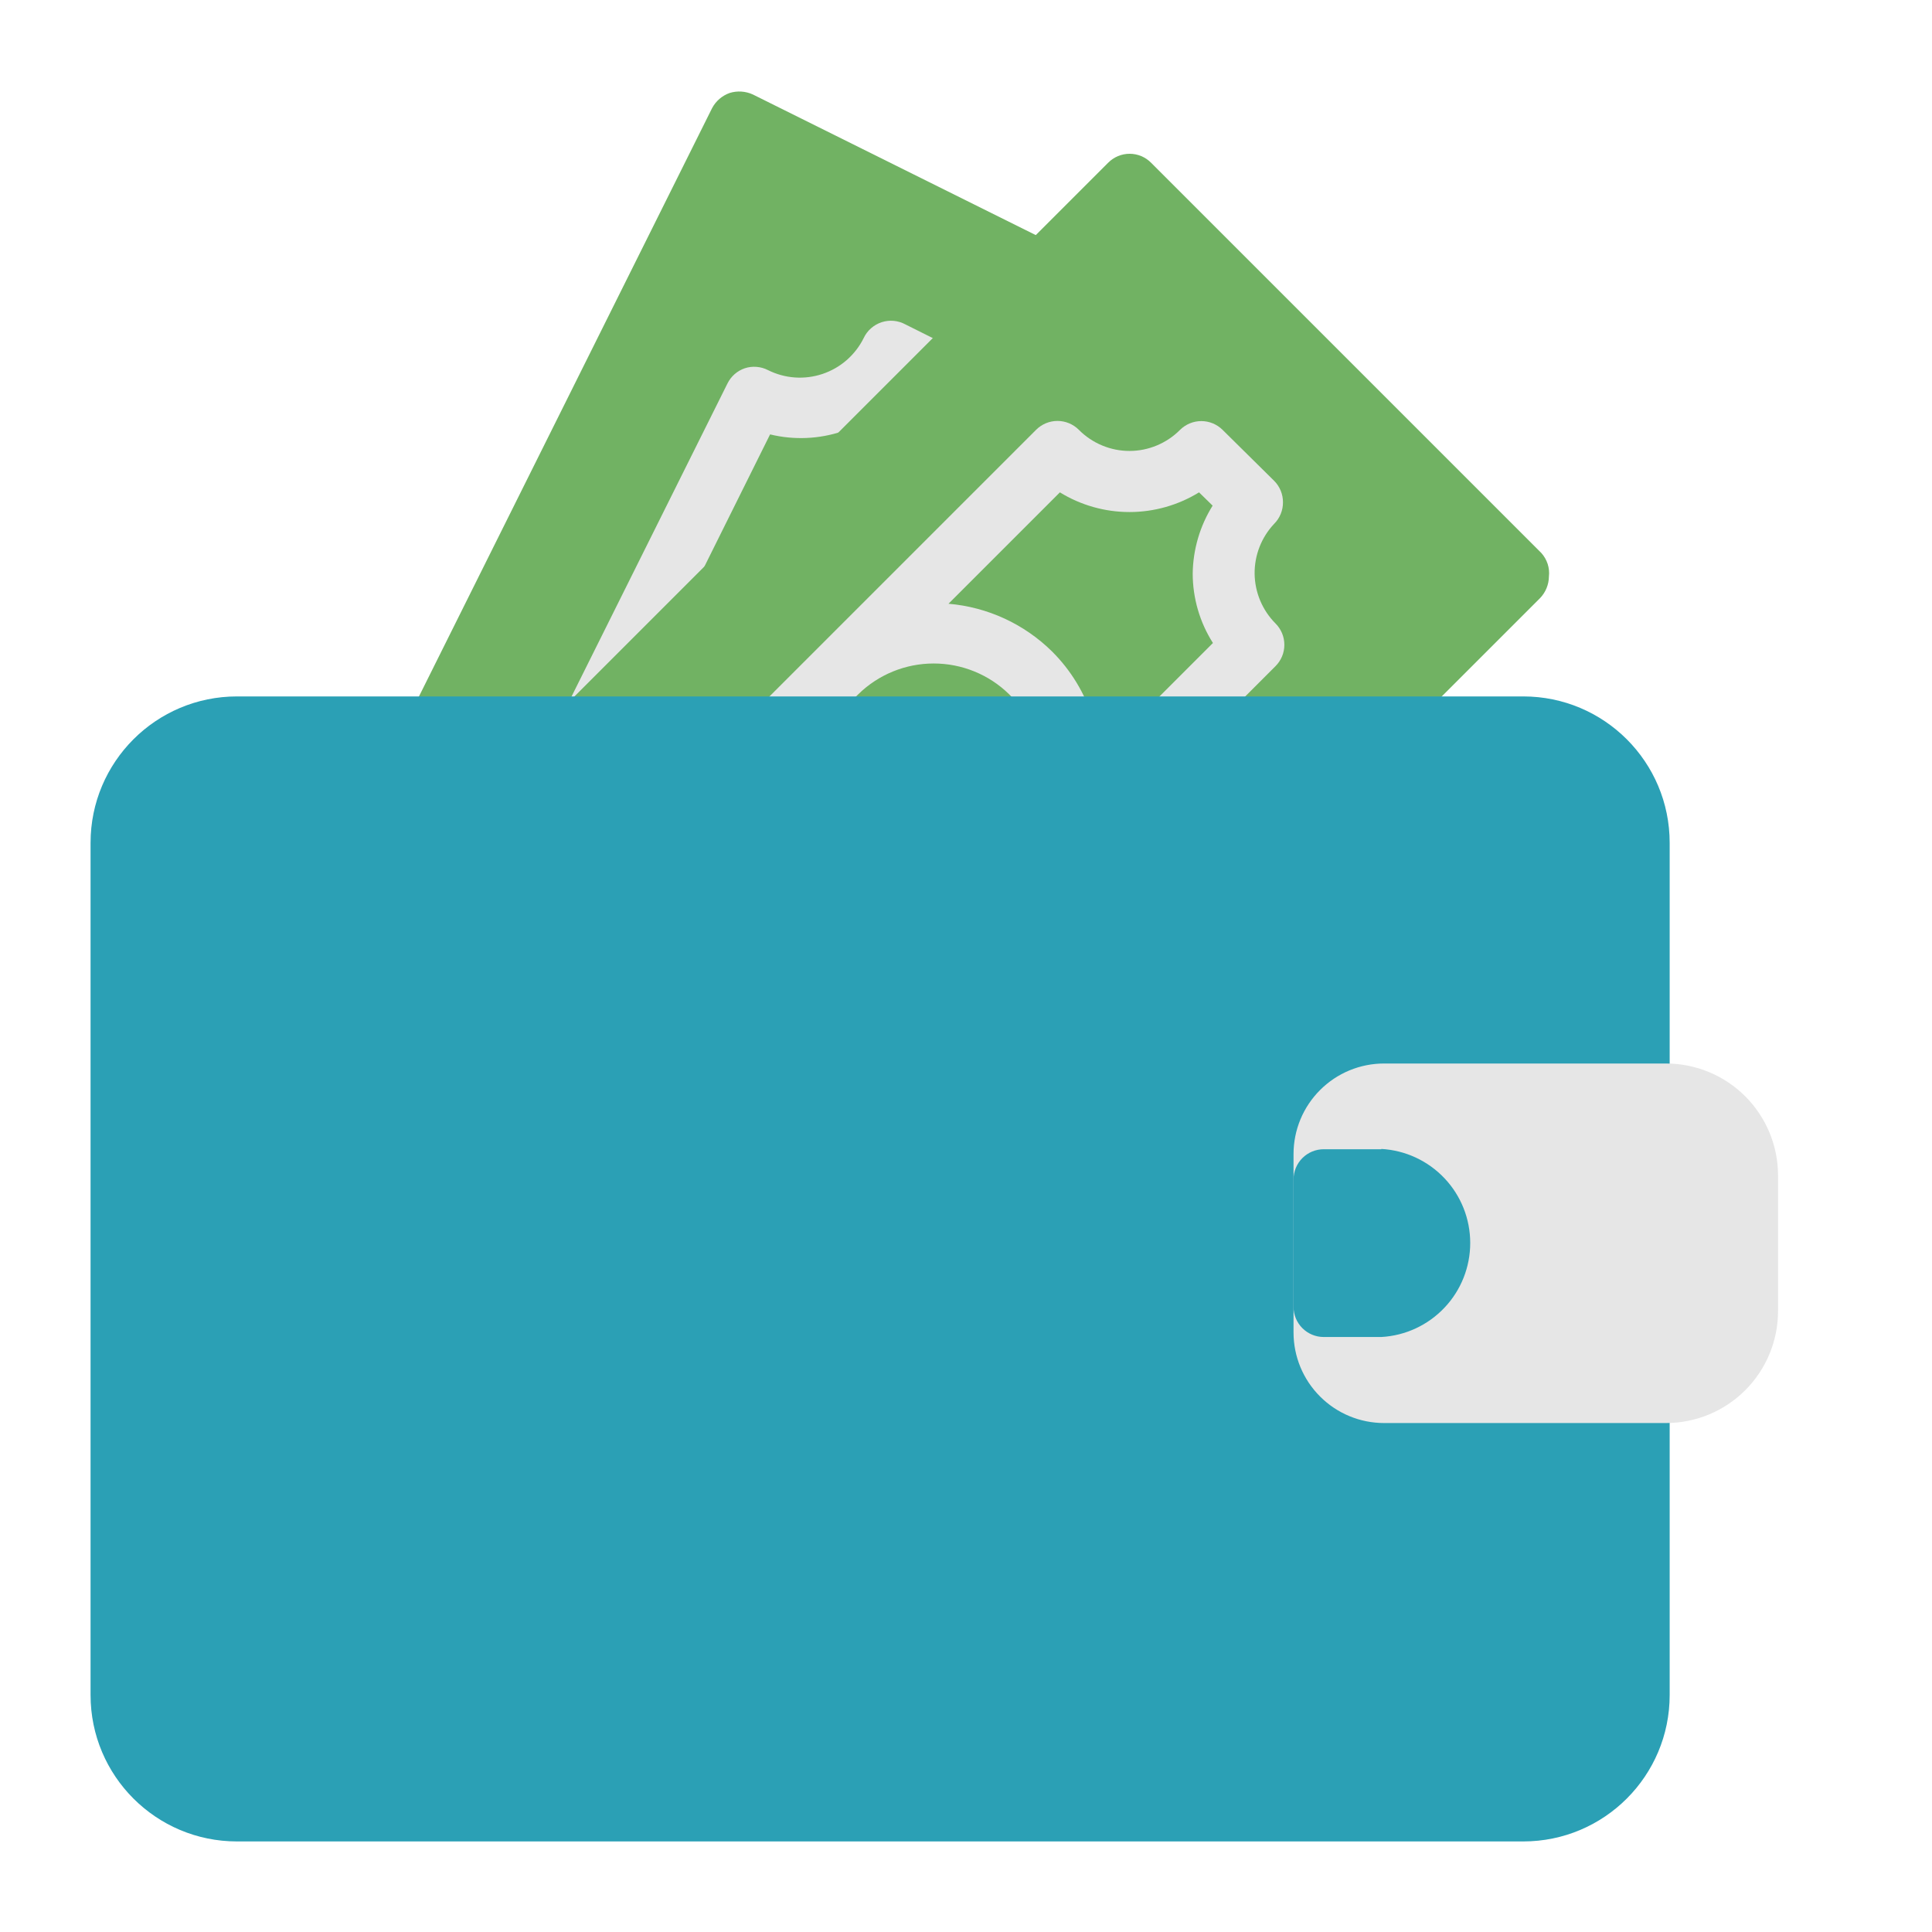
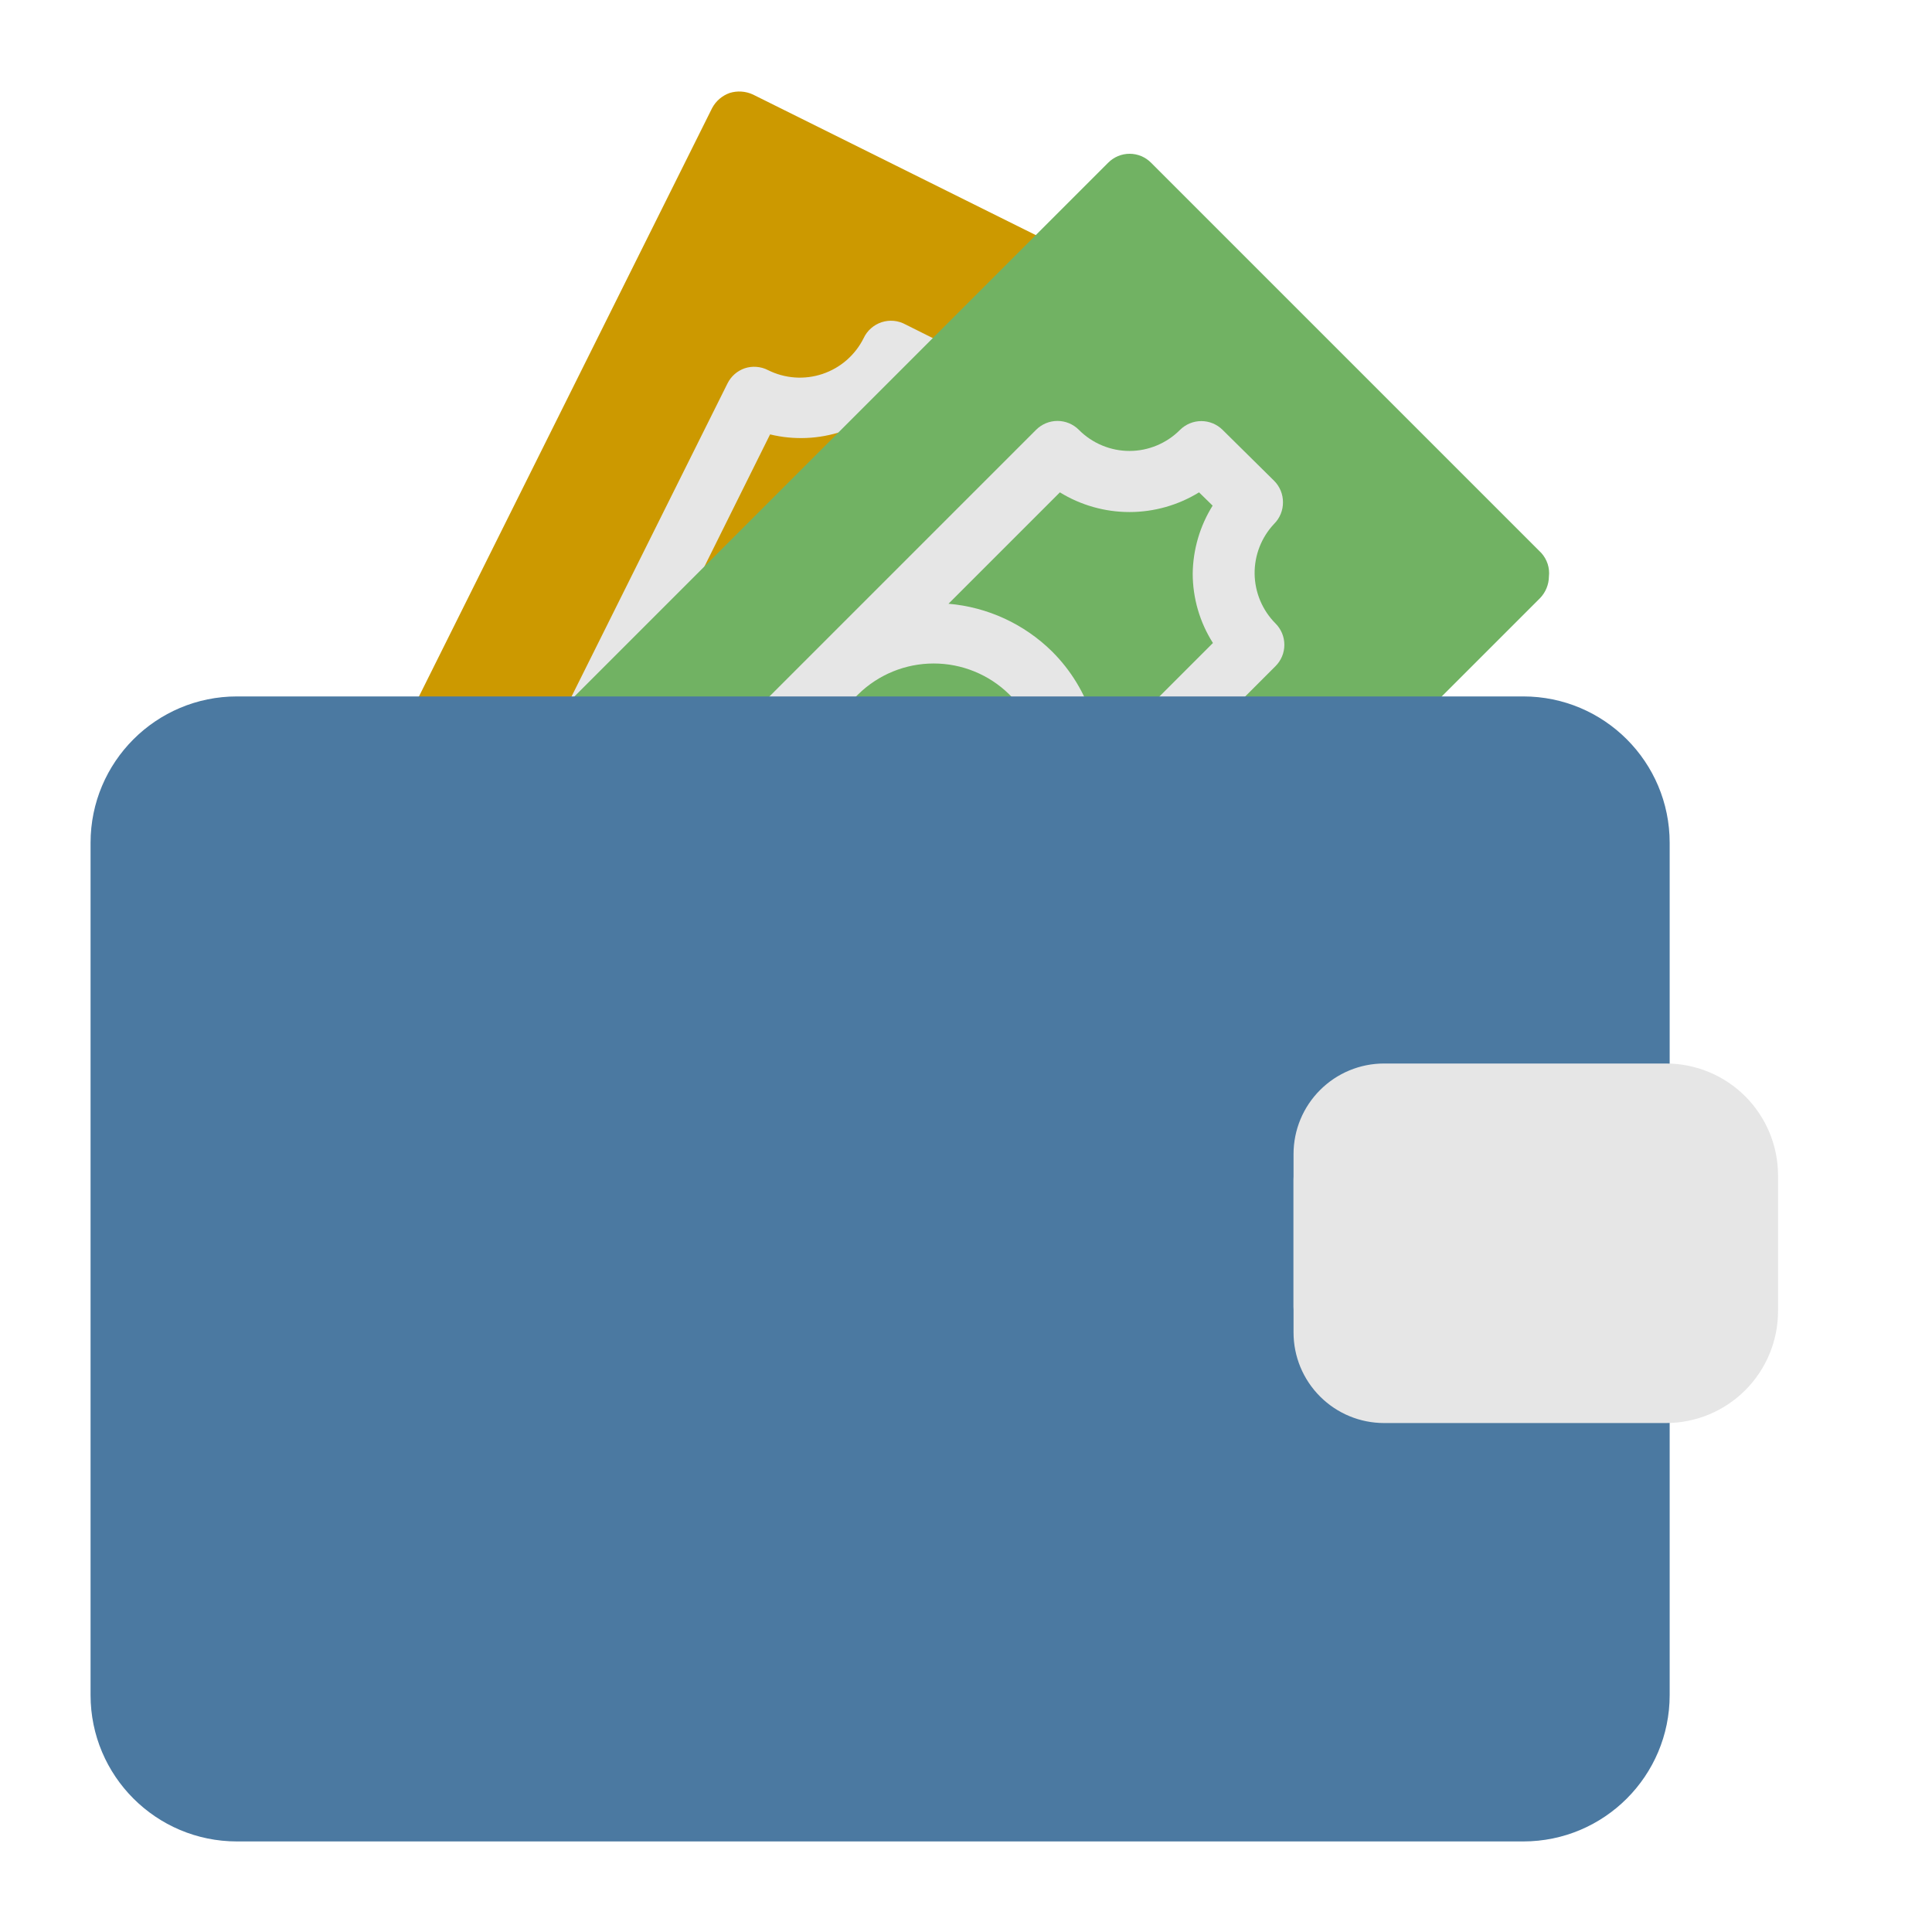
<svg xmlns="http://www.w3.org/2000/svg" width="64" height="64" viewBox="0 0 64 64" fill="none">
-   <path d="M35.49 9V8.86C35.49 8.86 35.49 8.86 35.49 8.78C35.468 8.688 35.431 8.6 35.38 8.52C35.357 8.469 35.327 8.422 35.29 8.38C35.293 8.357 35.293 8.333 35.29 8.31C35.201 8.256 35.102 8.219 35 8.2C35 8.2 35 8.14 35 8.13L24.94 3.13C24.698 3.019 24.424 3.001 24.17 3.08C23.921 3.169 23.714 3.347 23.59 3.58L13.59 23.65C13.513 23.802 13.477 23.971 13.484 24.142C13.491 24.312 13.541 24.478 13.631 24.623C13.72 24.768 13.845 24.889 13.993 24.972C14.142 25.055 14.309 25.099 14.48 25.1H19.48C19.607 25.102 19.733 25.078 19.85 25.03C19.969 24.981 20.078 24.91 20.17 24.82L20.38 24.62L31.79 13.14L35.2 9.73C35.281 9.642 35.345 9.541 35.39 9.43V9.37C35.43 9.268 35.45 9.159 35.45 9.05C35.467 9.036 35.48 9.019 35.49 9V9Z" fill="#71B263" id="id_101" />
+   <path d="M35.49 9V8.86C35.49 8.86 35.49 8.86 35.49 8.78C35.468 8.688 35.431 8.6 35.38 8.52C35.357 8.469 35.327 8.422 35.29 8.38C35.293 8.357 35.293 8.333 35.29 8.31C35.201 8.256 35.102 8.219 35 8.2C35 8.2 35 8.14 35 8.13L24.94 3.13C24.698 3.019 24.424 3.001 24.17 3.08C23.921 3.169 23.714 3.347 23.59 3.58L13.59 23.65C13.513 23.802 13.477 23.971 13.484 24.142C13.491 24.312 13.541 24.478 13.631 24.623C13.72 24.768 13.845 24.889 13.993 24.972C14.142 25.055 14.309 25.099 14.48 25.1H19.48C19.607 25.102 19.733 25.078 19.85 25.03C19.969 24.981 20.078 24.91 20.17 24.82L20.38 24.62L31.79 13.14L35.2 9.73C35.281 9.642 35.345 9.541 35.39 9.43V9.37C35.43 9.268 35.45 9.159 35.45 9.05C35.467 9.036 35.48 9.019 35.49 9V9Z" fill="#cc9900" id="id_101" />
  <path d="M19.65 24.86C19.388 24.859 19.136 24.755 18.95 24.57C18.791 24.412 18.689 24.204 18.662 23.981C18.634 23.758 18.683 23.532 18.8 23.34L24.1 12.7C24.217 12.465 24.422 12.285 24.67 12.2C24.796 12.158 24.929 12.142 25.061 12.153C25.193 12.163 25.322 12.199 25.44 12.26C25.718 12.399 26.02 12.482 26.33 12.504C26.64 12.526 26.951 12.486 27.245 12.388C27.54 12.289 27.812 12.134 28.046 11.93C28.28 11.726 28.472 11.478 28.61 11.2C28.668 11.076 28.751 10.965 28.854 10.875C28.957 10.784 29.077 10.716 29.207 10.673C29.338 10.631 29.475 10.616 29.612 10.629C29.748 10.643 29.88 10.684 30 10.75L31.58 11.54C31.797 11.67 31.956 11.877 32.026 12.12C32.095 12.363 32.071 12.623 31.957 12.848C31.843 13.073 31.648 13.247 31.411 13.335C31.174 13.422 30.913 13.417 30.68 13.32L29.9 12.93C29.373 13.56 28.68 14.031 27.9 14.29C27.129 14.547 26.3 14.582 25.51 14.39L20.58 24.31C20.526 24.403 20.462 24.49 20.39 24.57C20.293 24.666 20.177 24.742 20.05 24.792C19.923 24.841 19.787 24.865 19.65 24.86Z" fill="#E6E6E6" id="id_102" />
  <path d="M51.06 18.32L38.13 5.39C38.037 5.296 37.926 5.222 37.805 5.171C37.683 5.12 37.552 5.094 37.42 5.094C37.288 5.094 37.157 5.12 37.035 5.171C36.914 5.222 36.803 5.296 36.71 5.39L18.71 23.39C18.571 23.531 18.477 23.709 18.44 23.903C18.403 24.097 18.424 24.298 18.5 24.48C18.575 24.663 18.703 24.819 18.866 24.929C19.03 25.04 19.223 25.099 19.42 25.1H45.31C45.442 25.101 45.572 25.076 45.694 25.026C45.816 24.976 45.927 24.903 46.02 24.81L51.02 19.81C51.203 19.618 51.306 19.365 51.31 19.1C51.326 18.96 51.312 18.818 51.269 18.683C51.225 18.549 51.154 18.425 51.06 18.32Z" fill="#71B263" id="id_103" />
  <path d="M42.21 17.35C42.303 17.257 42.376 17.146 42.426 17.024C42.476 16.902 42.501 16.772 42.5 16.64C42.501 16.508 42.476 16.378 42.426 16.256C42.376 16.134 42.303 16.023 42.21 15.93L40.5 14.24C40.313 14.054 40.059 13.949 39.795 13.949C39.531 13.949 39.278 14.054 39.09 14.24C38.871 14.461 38.61 14.636 38.322 14.756C38.035 14.876 37.727 14.938 37.415 14.938C37.104 14.938 36.795 14.876 36.508 14.756C36.22 14.636 35.959 14.461 35.74 14.24C35.647 14.146 35.536 14.072 35.415 14.021C35.293 13.97 35.162 13.944 35.03 13.944C34.898 13.944 34.767 13.97 34.645 14.021C34.524 14.072 34.413 14.146 34.32 14.24L25.2 23.36C25.106 23.453 25.032 23.564 24.981 23.685C24.93 23.807 24.904 23.938 24.904 24.07C24.904 24.202 24.93 24.333 24.981 24.455C25.032 24.576 25.106 24.687 25.2 24.78C25.293 24.874 25.404 24.948 25.526 24.999C25.647 25.05 25.778 25.076 25.91 25.076C26.042 25.076 26.173 25.05 26.295 24.999C26.416 24.948 26.527 24.874 26.62 24.78L28.43 23C29.098 22.345 29.995 21.979 30.93 21.979C31.865 21.979 32.763 22.345 33.43 23C33.829 23.389 34.128 23.87 34.3 24.4C34.364 24.602 34.49 24.779 34.661 24.905C34.832 25.031 35.038 25.099 35.25 25.1C35.352 25.099 35.453 25.082 35.55 25.05C35.801 24.97 36.011 24.793 36.133 24.559C36.254 24.325 36.279 24.052 36.2 23.8C35.936 22.962 35.473 22.2 34.85 21.58C33.926 20.669 32.713 20.11 31.42 20L35.11 16.31C35.803 16.736 36.601 16.962 37.415 16.962C38.229 16.962 39.027 16.736 39.72 16.31L40.17 16.75C39.748 17.425 39.52 18.204 39.51 19C39.511 19.815 39.743 20.613 40.18 21.3L38.18 23.3C38.086 23.393 38.012 23.504 37.961 23.625C37.91 23.747 37.884 23.878 37.884 24.01C37.884 24.142 37.91 24.273 37.961 24.395C38.012 24.516 38.086 24.627 38.18 24.72C38.273 24.814 38.384 24.888 38.505 24.939C38.627 24.99 38.758 25.016 38.89 25.016C39.022 25.016 39.153 24.99 39.275 24.939C39.397 24.888 39.507 24.814 39.6 24.72L42.25 22.07C42.344 21.977 42.418 21.866 42.469 21.745C42.52 21.623 42.546 21.492 42.546 21.36C42.546 21.228 42.52 21.097 42.469 20.975C42.418 20.854 42.344 20.743 42.25 20.65C41.816 20.213 41.569 19.624 41.561 19.008C41.554 18.392 41.787 17.797 42.21 17.35V17.35Z" fill="#E6E6E6" id="id_104" />
-   <path d="M50.46 23.07H7.85C5.171 23.07 3 25.241 3 27.92V56.15C3 58.829 5.171 61 7.85 61H50.46C53.139 61 55.31 58.829 55.31 56.15V27.92C55.31 25.241 53.139 23.07 50.46 23.07Z" fill="#2BA0B5" id="id_105" />
+   <path d="M50.46 23.07H7.85C5.171 23.07 3 25.241 3 27.92V56.15C3 58.829 5.171 61 7.85 61H50.46C53.139 61 55.31 58.829 55.31 56.15V27.92C55.31 25.241 53.139 23.07 50.46 23.07Z" fill="rgb(75, 121, 161)" id="id_105" />
  <path d="M55.19 35.23H45.85C45.054 35.23 44.291 35.546 43.729 36.109C43.166 36.671 42.85 37.434 42.85 38.23V44.14C42.85 44.936 43.166 45.699 43.729 46.261C44.291 46.824 45.054 47.14 45.85 47.14H55.19C56.174 47.14 57.118 46.749 57.813 46.053C58.509 45.358 58.9 44.414 58.9 43.43V38.93C58.898 37.948 58.505 37.007 57.81 36.313C57.114 35.62 56.172 35.23 55.19 35.23V35.23Z" fill="#E6E6E6" id="id_106" />
-   <path d="M45.76 38.07H43.85C43.585 38.07 43.331 38.175 43.143 38.363C42.956 38.55 42.85 38.805 42.85 39.07V43.29C42.85 43.555 42.956 43.81 43.143 43.997C43.331 44.185 43.585 44.29 43.85 44.29H45.76C46.556 44.245 47.304 43.897 47.851 43.318C48.399 42.739 48.703 41.972 48.703 41.175C48.703 40.378 48.399 39.611 47.851 39.032C47.304 38.453 46.556 38.105 45.76 38.06V38.07Z" fill="#2BA0B5" id="id_107" />
+   <path d="M45.76 38.07H43.85C43.585 38.07 43.331 38.175 43.143 38.363C42.956 38.55 42.85 38.805 42.85 39.07V43.29C42.85 43.555 42.956 43.81 43.143 43.997C43.331 44.185 43.585 44.29 43.85 44.29H45.76C46.556 44.245 47.304 43.897 47.851 43.318C48.399 42.739 48.703 41.972 48.703 41.175C48.703 40.378 48.399 39.611 47.851 39.032C47.304 38.453 46.556 38.105 45.76 38.06V38.07Z" fill="#E6E6E6" id="id_107" />
</svg>
